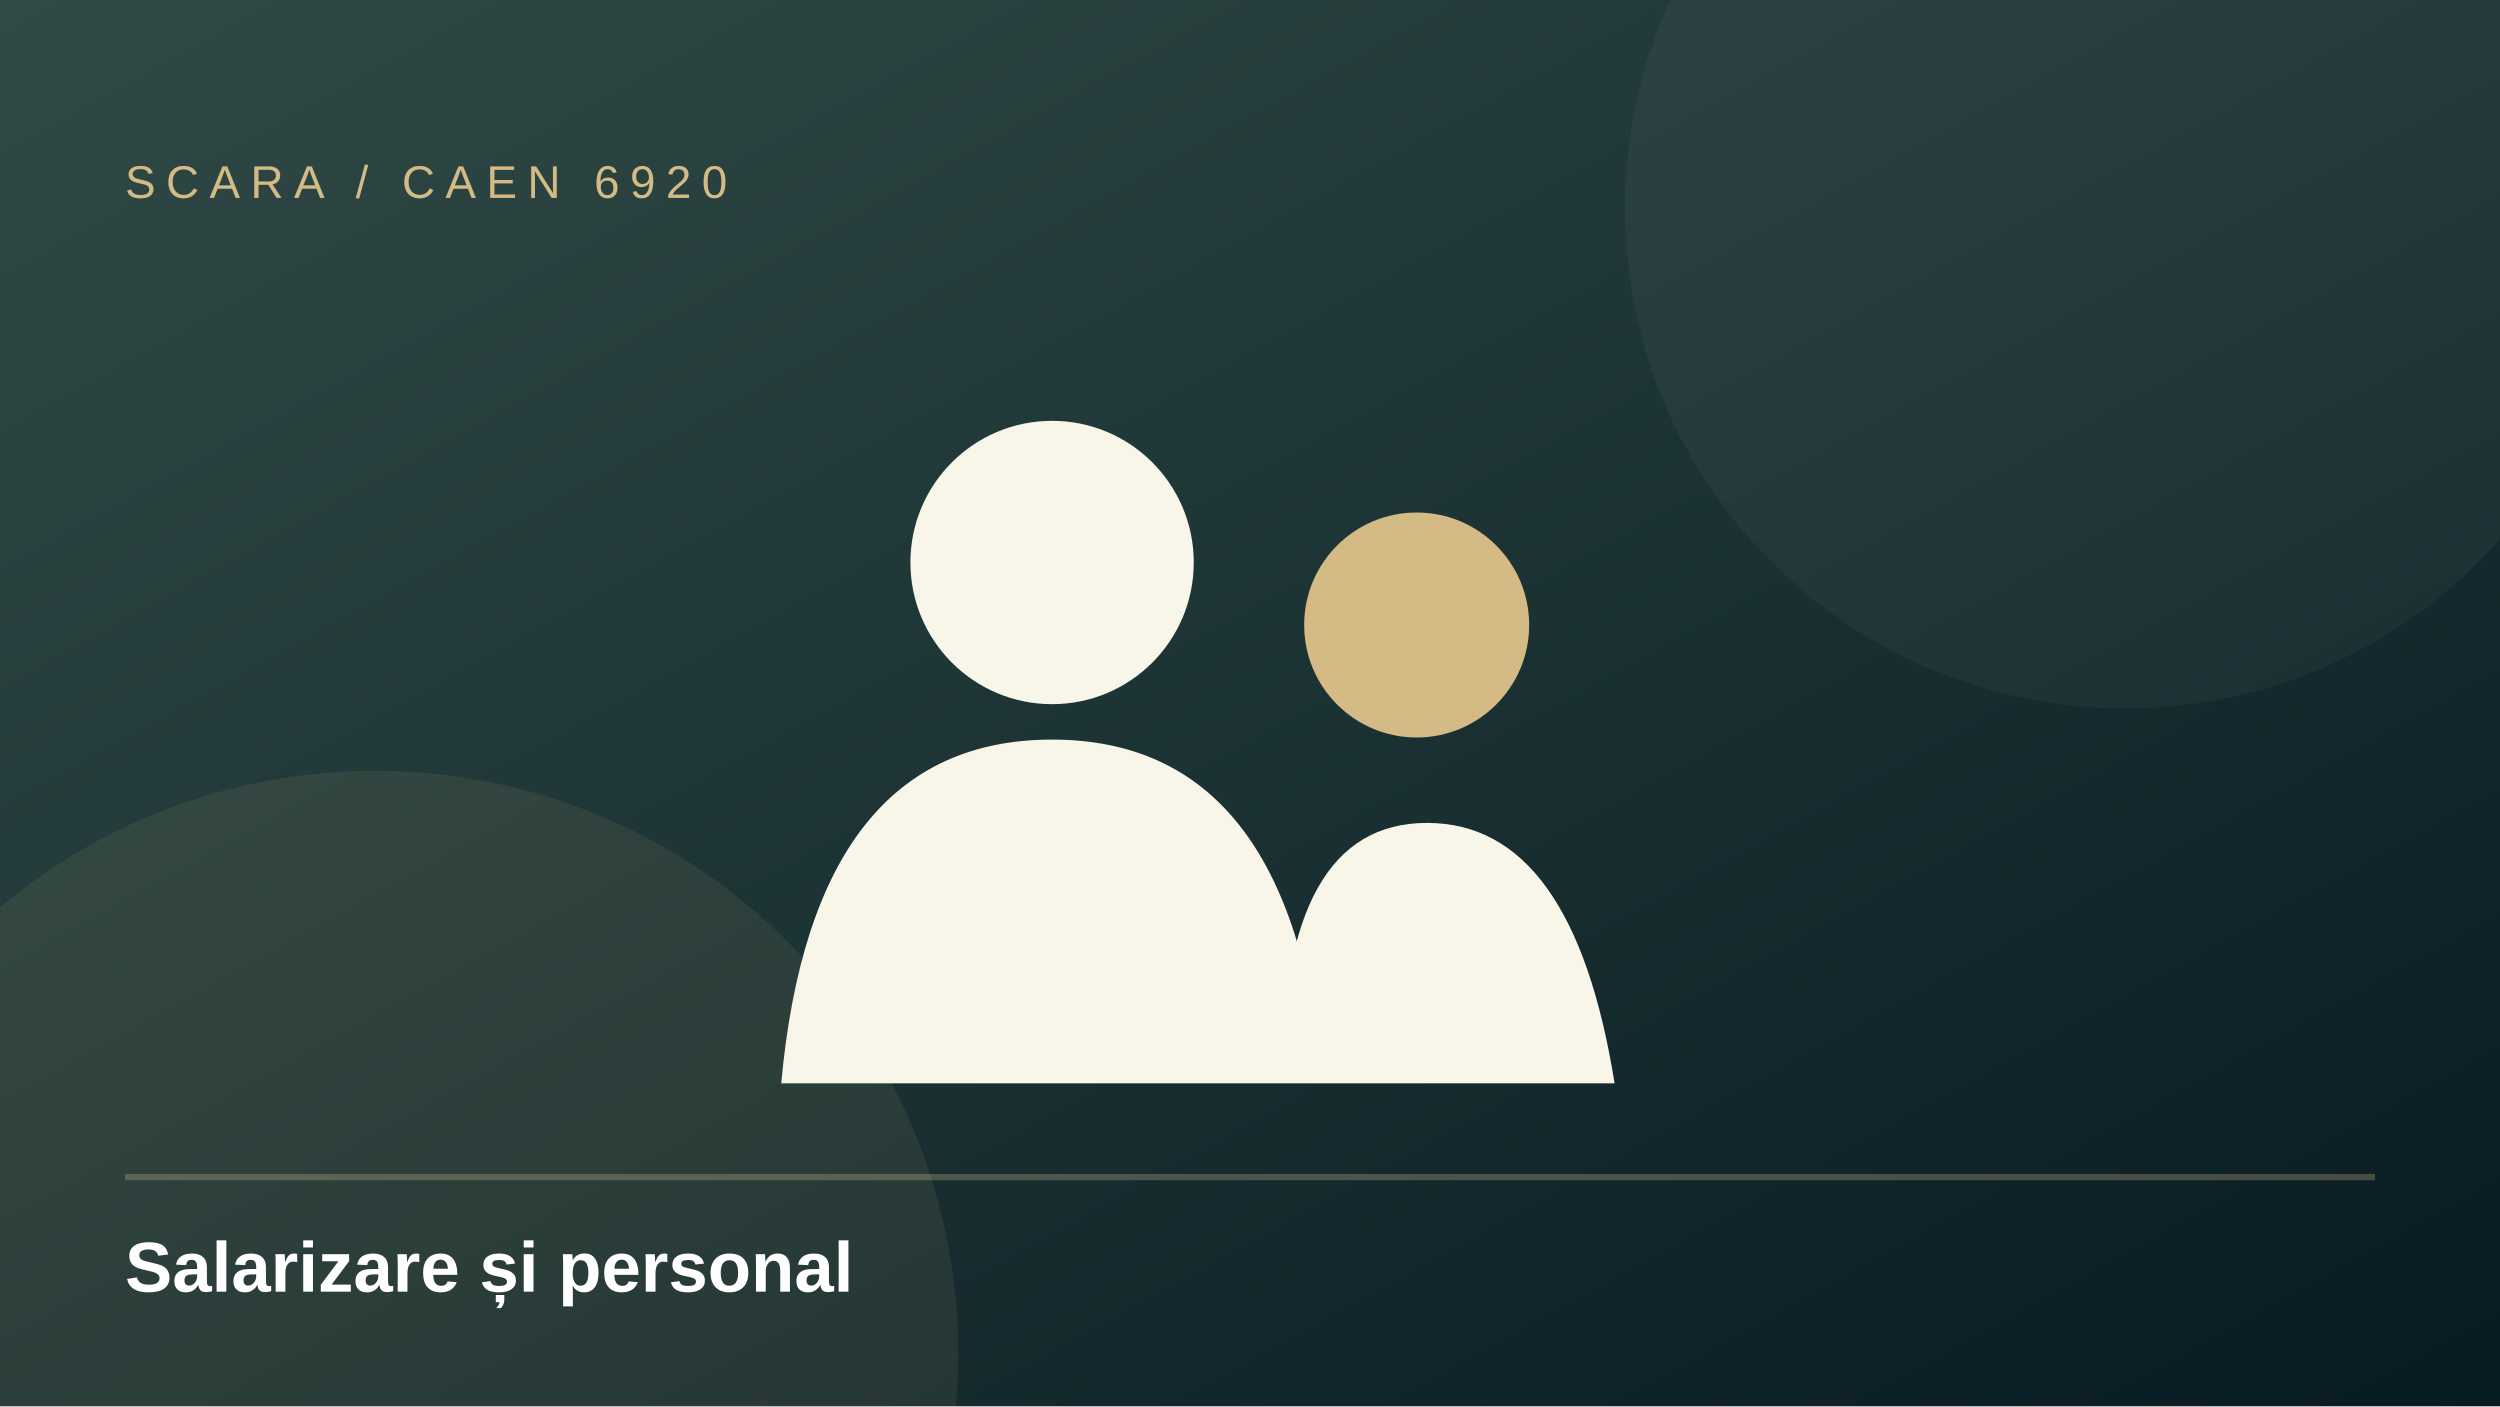
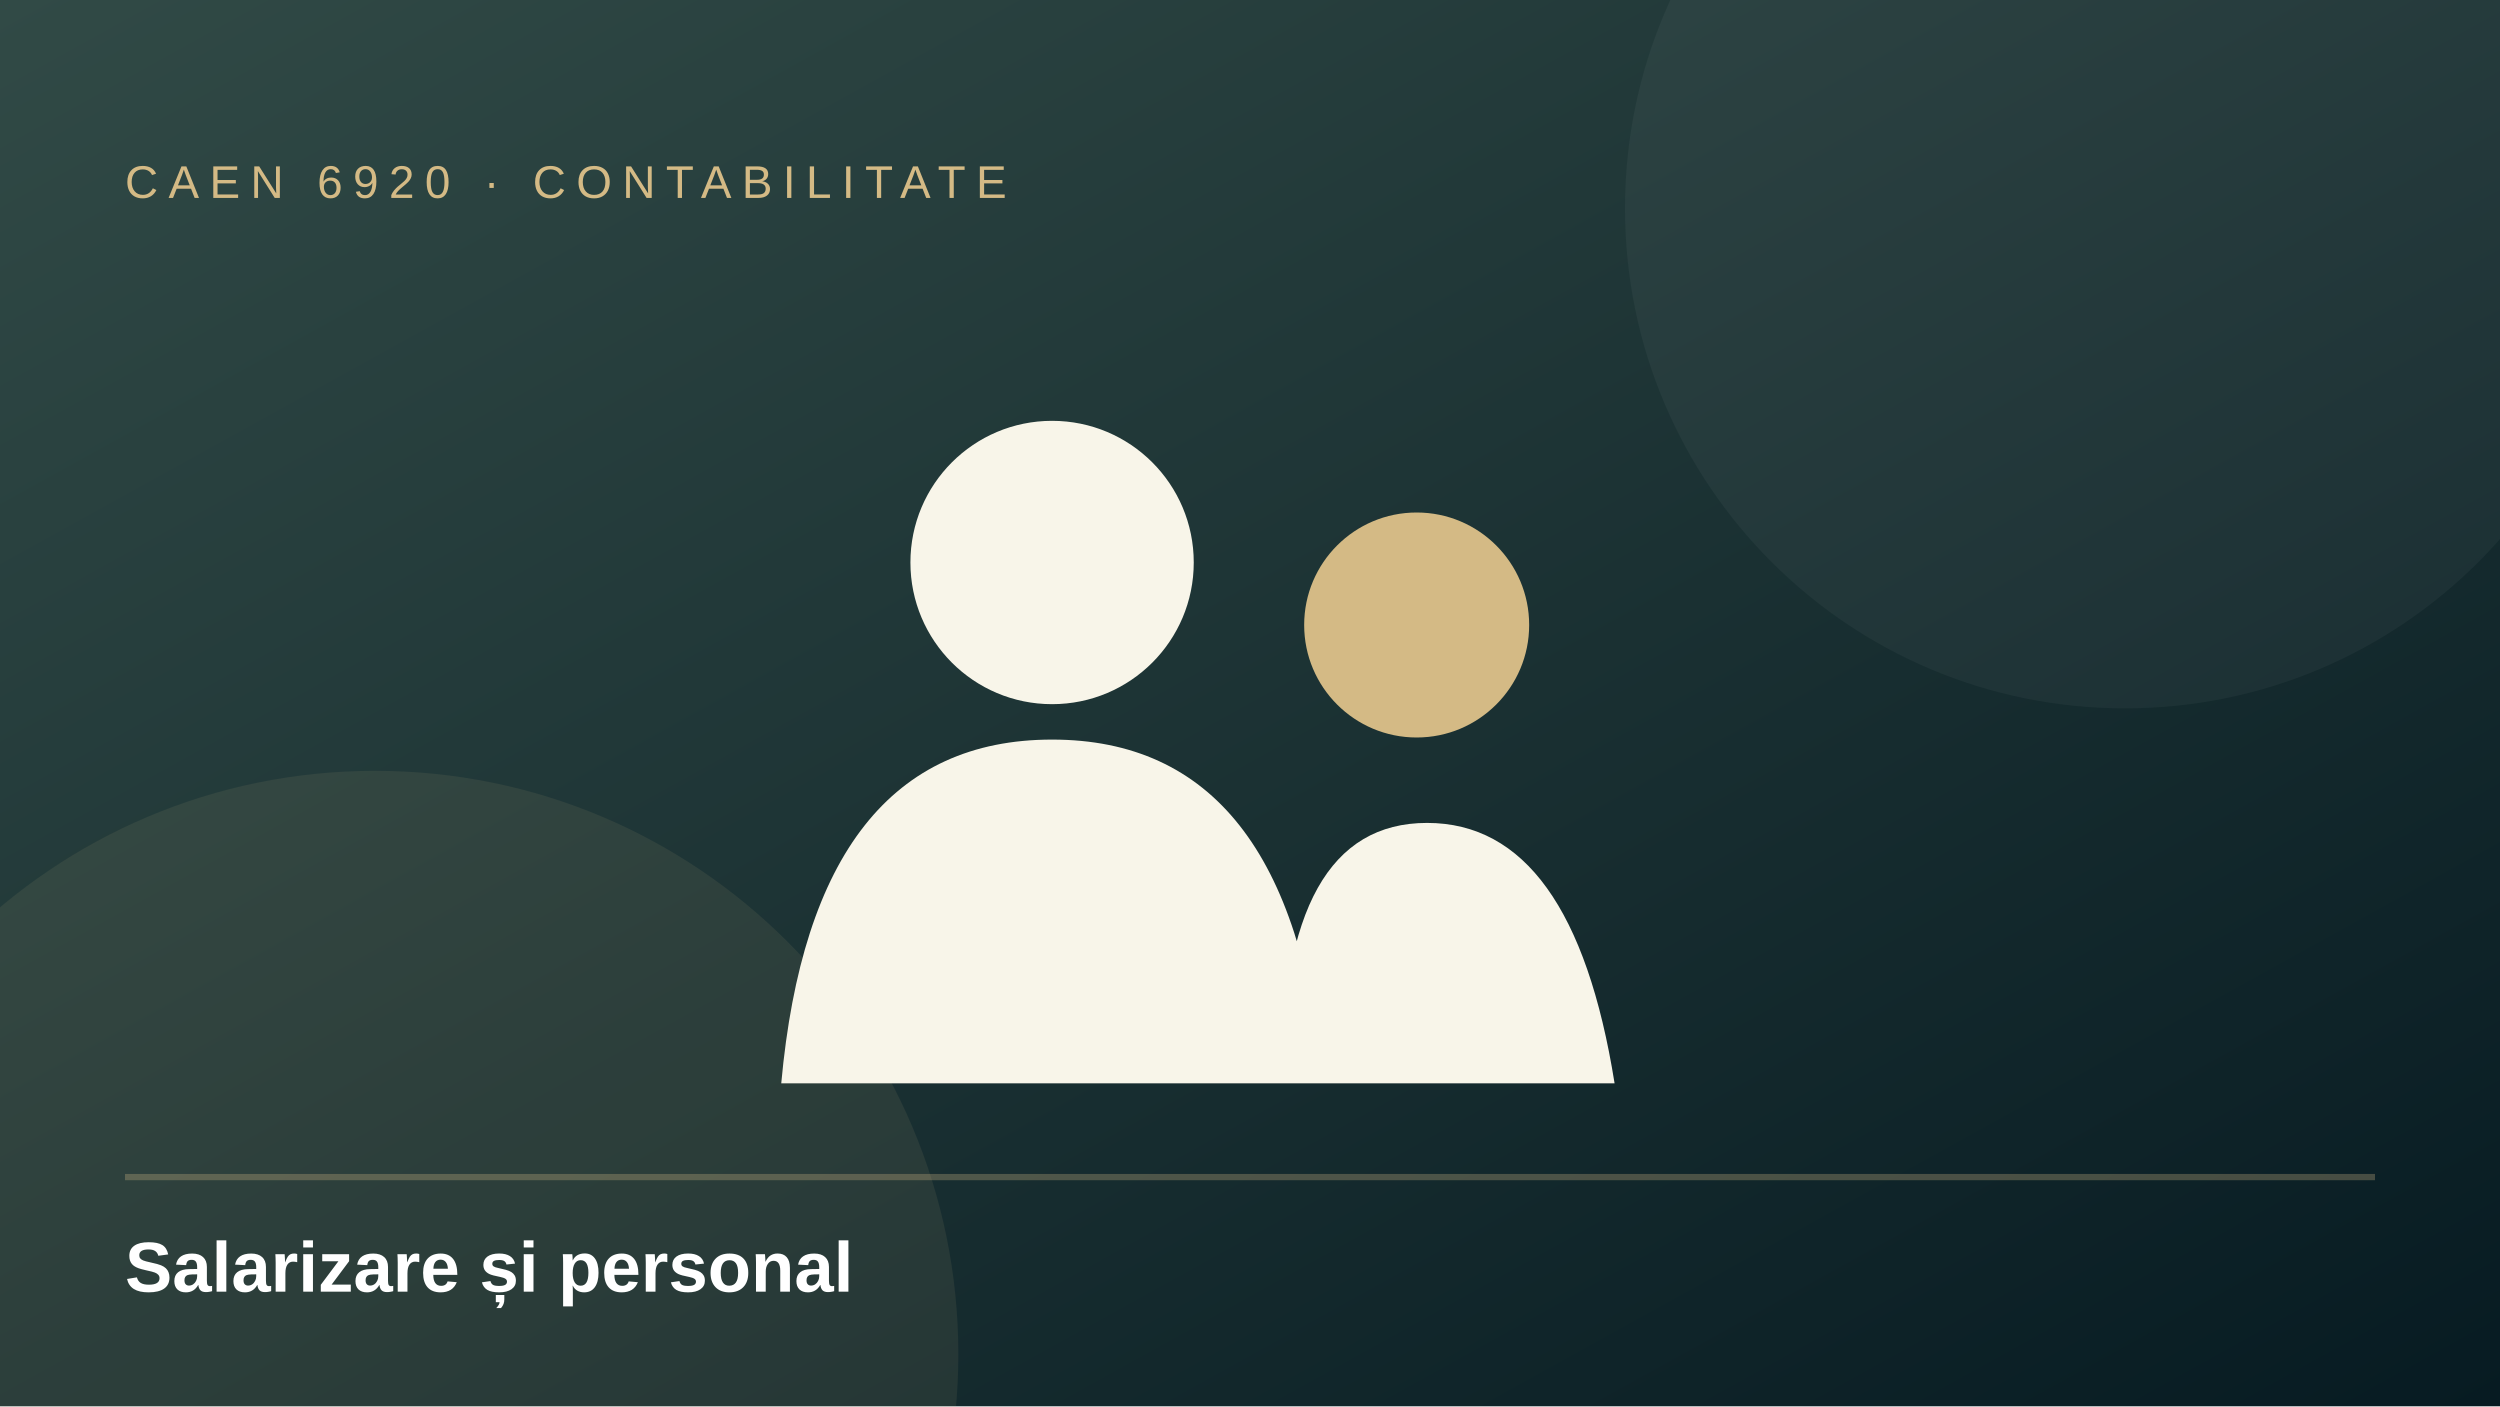
<svg xmlns="http://www.w3.org/2000/svg" viewBox="0 0 1200 675" role="img" aria-labelledby="title">
  <defs>
    <linearGradient id="g" x2="1" y2="1">
      <stop stop-color="#314a46" />
      <stop offset="1" stop-color="#071b22" />
    </linearGradient>
  </defs>
  <rect width="1200" height="675" fill="url(#g)" />
  <circle cx="1020" cy="100" r="240" fill="#ffffff" opacity=".04" />
  <circle cx="180" cy="650" r="280" fill="#d4ba85" opacity=".09" />
  <path d="M60 565h1080" stroke="#d4ba85" opacity=".3" stroke-width="3" />
  <circle cx="505" cy="270" r="68" fill="#f8f5e9" />
  <circle cx="680" cy="300" r="54" fill="#d4ba85" />
  <path d="M375 520q15-165 130-165t130 165M615 520q0-125 70-125t90 125" fill="#f8f5e9" />
-   <text x="60" y="95" fill="#d4ba85" font-family="Arial,sans-serif" font-size="22" letter-spacing="5">SCARA / CAEN 6920</text>
+   <text x="60" y="95" fill="#d4ba85" font-family="Arial,sans-serif" font-size="22" letter-spacing="5">CAEN 6920 · CONTABILITATE</text>
  <text x="60" y="620" fill="#fff" font-family="Arial,sans-serif" font-size="34" font-weight="bold">Salarizare și personal</text>
</svg>
